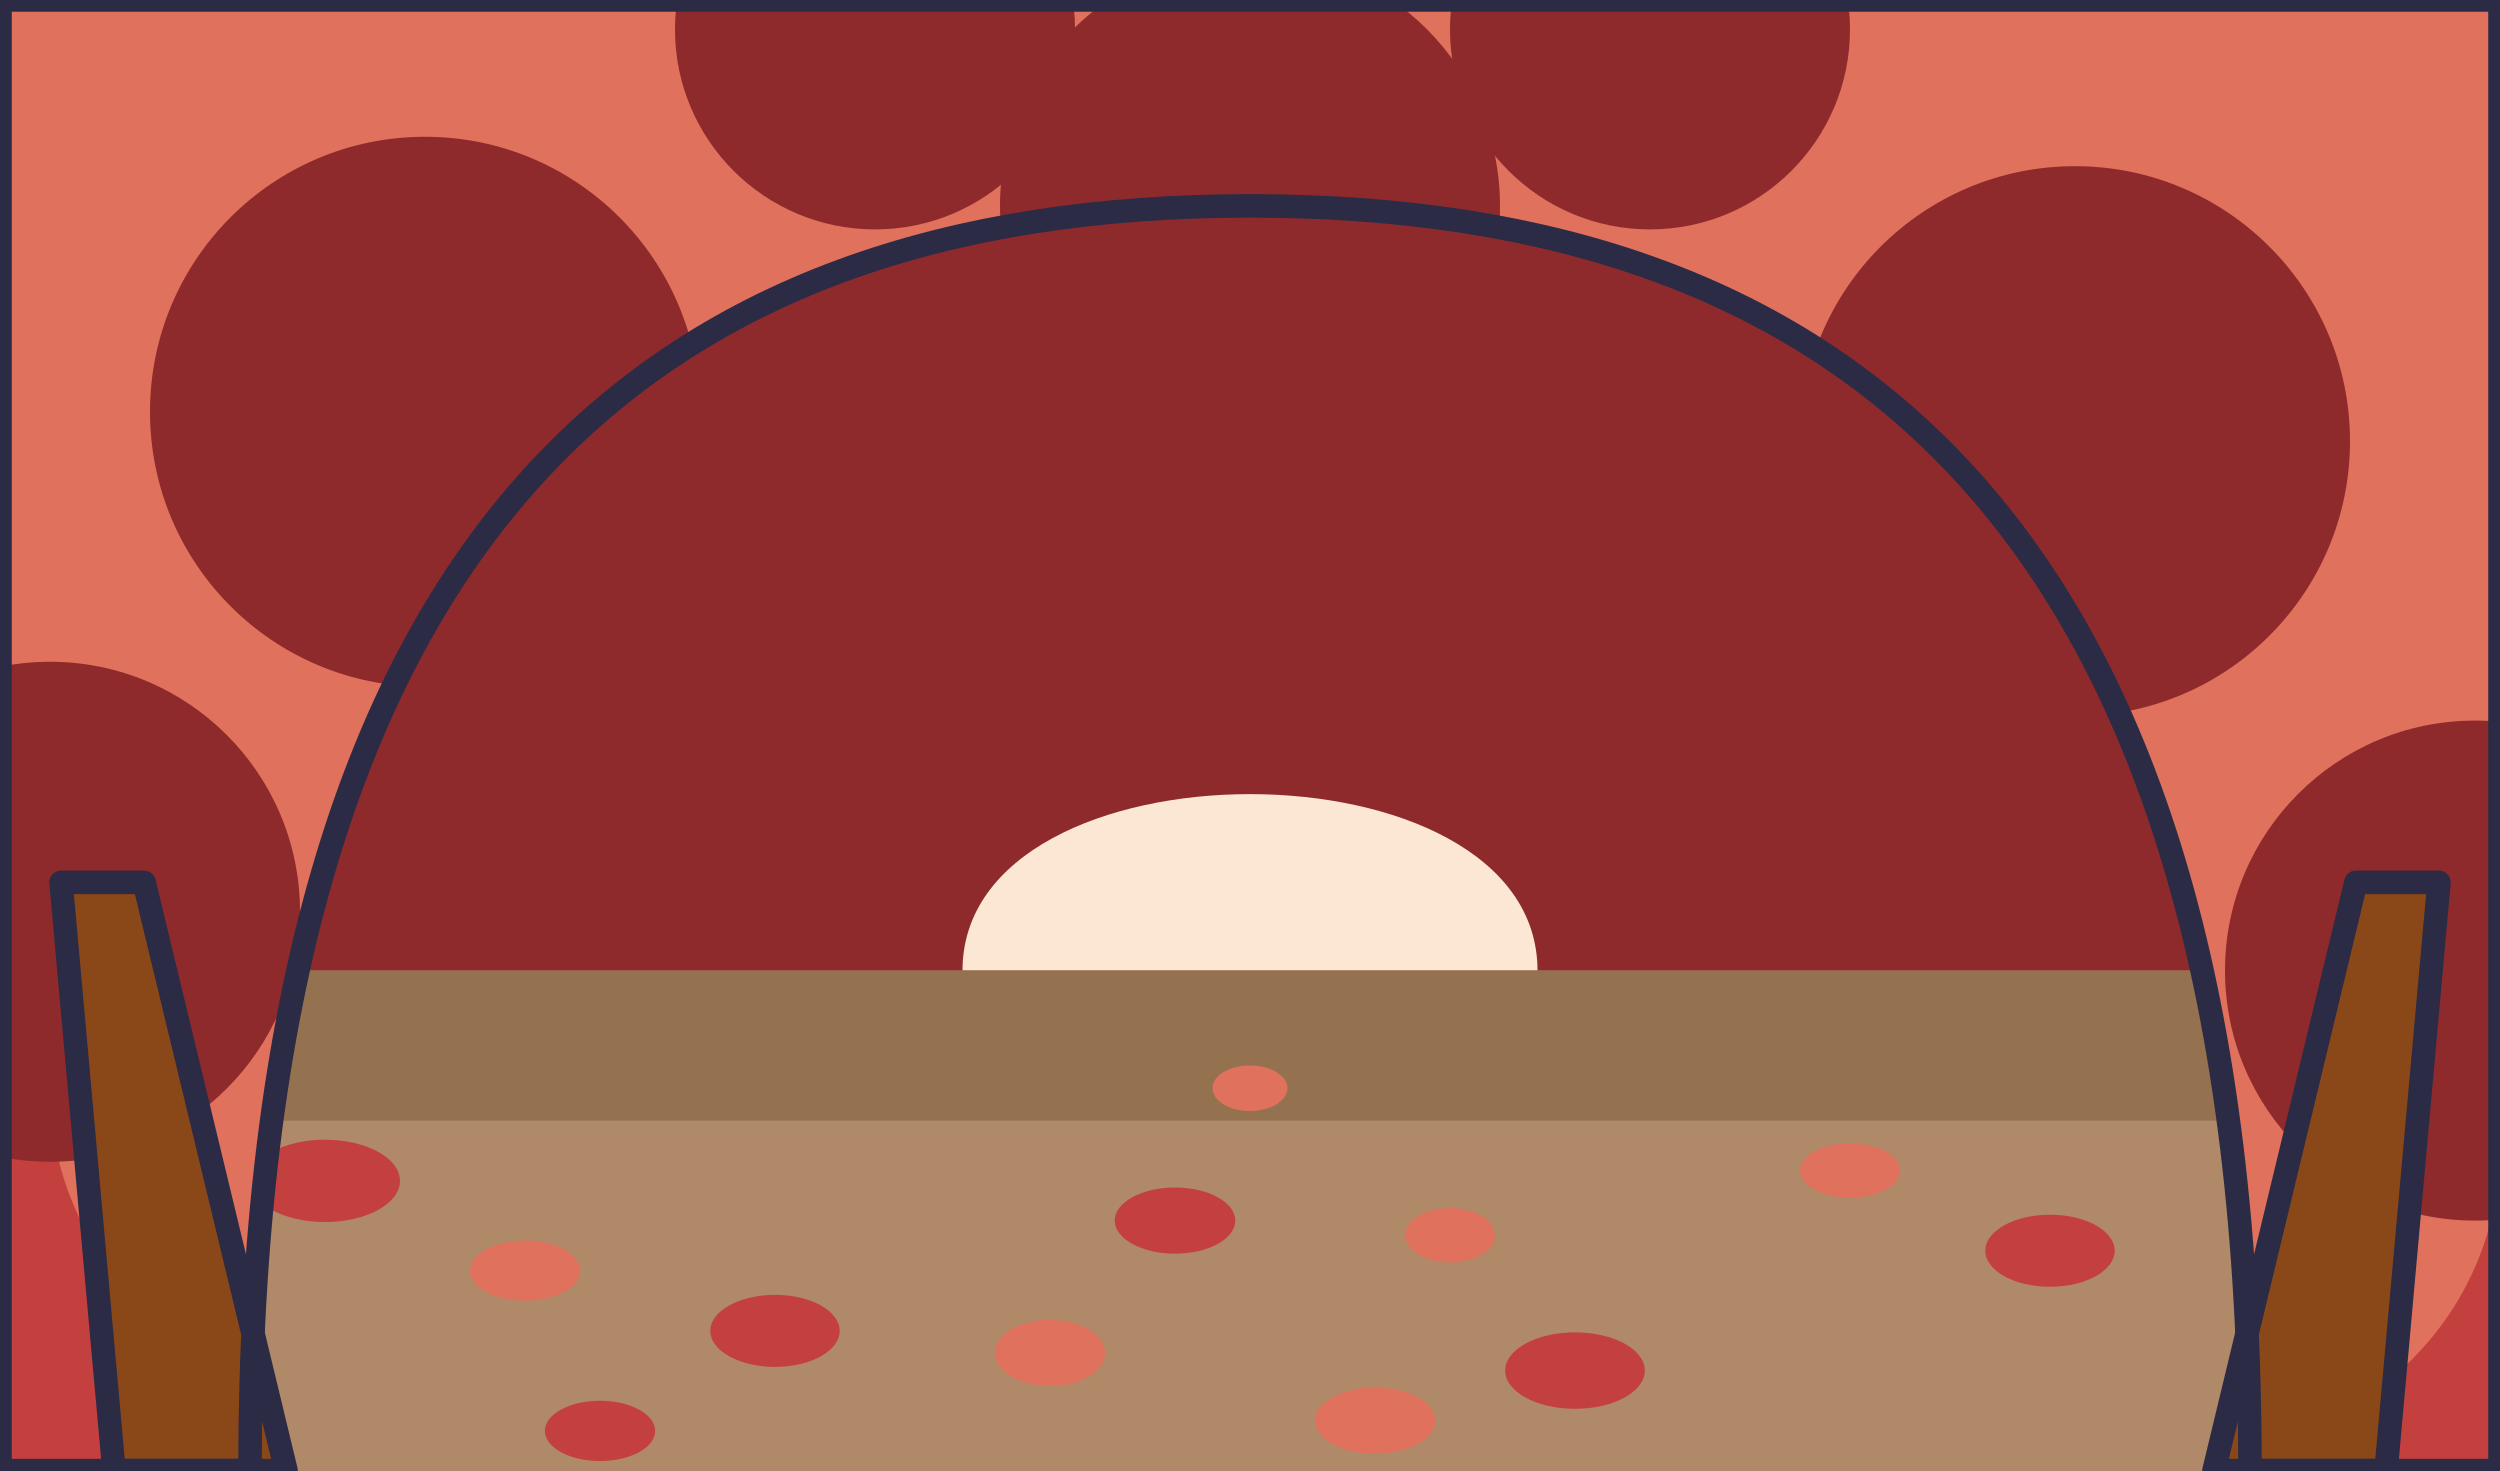
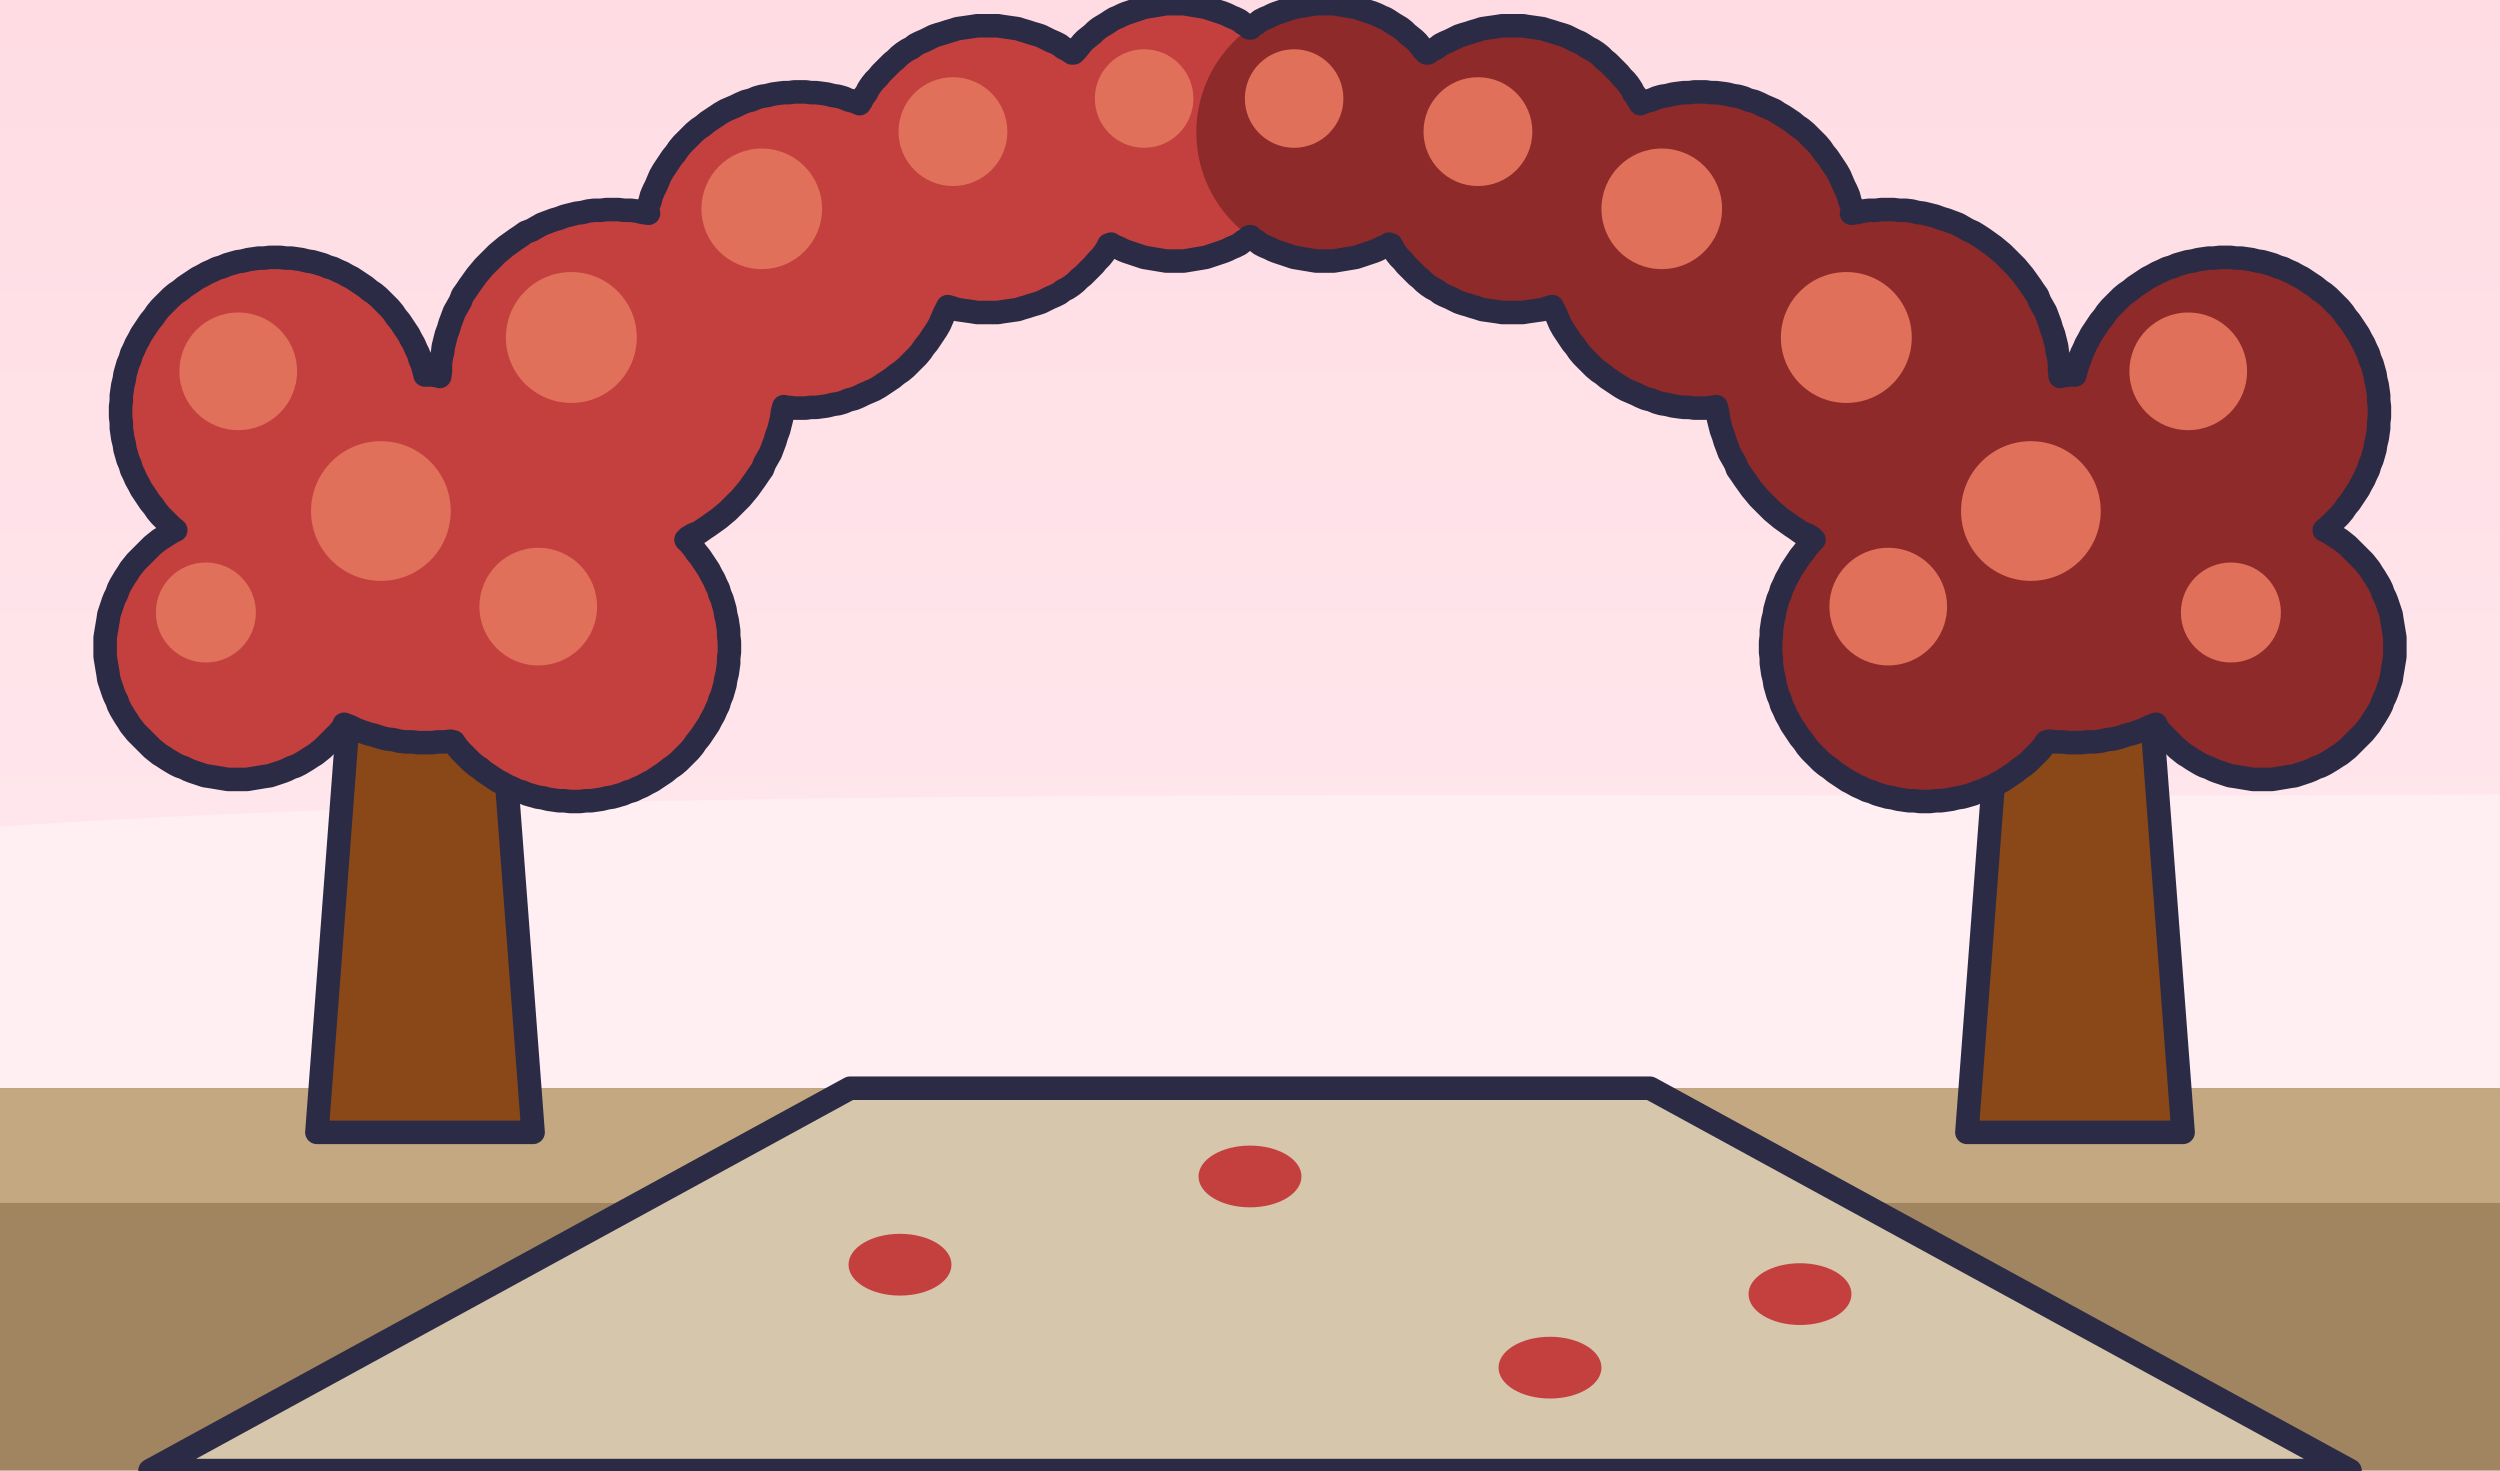
<svg xmlns="http://www.w3.org/2000/svg" viewBox="0 0 340 200" width="340" height="200" role="img" aria-label="내장산 단풍 터널" data-landmark="naejangsan-national-park">
  <defs>
    <linearGradient id="sky" x1="0" y1="0" x2="0" y2="1">
      <stop offset="0" stop-color="#FFDCE4" />
      <stop offset="1" stop-color="#FFEEF2" />
    </linearGradient>
  </defs>
  <rect width="340" height="200" fill="url(#sky)" />
-   <path d="M0,69.4 C95.2,58.4 231.2,63.4 340,57.4 L340,112.0 L0,112.0 Z" fill="#FFEEF2" opacity="1" />
-   <rect y="0" width="340" height="200.0" fill="#8E2A2C" />
-   <path d="M130.9,132.0 C130.9,100.0 209.1,100.0 209.1,132.0 Z" fill="#FBE7D3" />
-   <path d="M0,132.0 L340,132.0 L340,200.0 L0,200.0 Z" fill="#B08968" />
-   <rect y="132.0" width="340" height="20.4" fill="#94714F" />
-   <g fill="#C4403F">
-     <ellipse cx="44.2" cy="160.6" rx="10.2" ry="5.6" />
-     <ellipse cx="105.4" cy="181.0" rx="8.8" ry="4.9" />
-     <ellipse cx="159.8" cy="166.0" rx="8.2" ry="4.5" />
-     <ellipse cx="214.2" cy="186.4" rx="9.5" ry="5.2" />
-     <ellipse cx="278.8" cy="170.1" rx="8.8" ry="4.9" />
-     <ellipse cx="316.2" cy="190.5" rx="8.2" ry="4.5" />
-     <ellipse cx="81.6" cy="194.6" rx="7.5" ry="4.1" />
+   <path d="M0,112.4 C95.2,106.1 231.2,108.9 340.0,108.0 L340.0,148.0 L0,148.0 Z" fill="#FFEEF2" opacity="1" />
+   <rect y="148.0" width="340" height="52.0" fill="#A08560" />
+   <rect y="148.0" width="340" height="15.6" fill="#C4A882" />
+   <path d="M115.6,148.0 L224.4,148.0 L319.6,200.0 L20.4,200.0 Z" fill="#D6C6AC" />
+   <path d="M49.6,68.0 L66.0,68.0 L72.5,154.0 L43.1,154.0 Z" fill="#8A4818" />
+   <path d="M274.0,68.0 L290.4,68.0 L296.9,154.0 L267.5,154.0 Z" fill="#8A4818" />
+   <g fill="none" stroke="#2B2B45" stroke-width="3.2" stroke-linejoin="round" stroke-linecap="round">
+     <path d="M49.6,68.0 L66.0,68.0 L72.5,154.0 L43.1,154.0 Z" />
+     <path d="M274.0,68.0 L290.4,68.0 L296.9,154.0 L267.5,154.0 Z" />
  </g>
-   <g fill="#E0715C">
-     <ellipse cx="71.4" cy="172.8" rx="7.5" ry="4.1" />
-     <ellipse cx="187.0" cy="193.2" rx="8.2" ry="4.5" />
-     <ellipse cx="251.6" cy="159.2" rx="6.8" ry="3.7" />
-   </g>
-   <path d="M0,200.0 L0,0 L340,0 L340,200.0 L306.0,200.0 C306.0,72.0 251.6,28.0 170.0,28.0 C88.4,28.0 34.0,72.0 34.0,200.0 Z" fill="#C4403F" />
-   <clipPath id="cnp">
-     <path d="M0,200.0 L0,0 L340,0 L340,200.0 L306.0,200.0 C306.0,72.0 251.6,28.0 170.0,28.0 C88.4,28.0 34.0,72.0 34.0,200.0 Z" />
-   </clipPath>
-   <g clip-path="url(#cnp)">
-     <g fill="#E0715C">
-       <circle cx="20.4" cy="24.0" r="54.4" />
-       <circle cx="95.2" cy="8.0" r="47.6" />
-       <circle cx="176.8" cy="4.0" r="44.2" />
-       <circle cx="258.4" cy="12.0" r="51.0" />
-       <circle cx="329.8" cy="32.0" r="51.0" />
-       <circle cx="17.0" cy="92.0" r="44.2" />
-       <circle cx="323.0" cy="100.0" r="44.2" />
-       <circle cx="47.6" cy="148.0" r="40.8" />
-       <circle cx="299.2" cy="156.0" r="40.8" />
-     </g>
-     <g fill="#8E2A2C">
-       <circle cx="57.8" cy="56.0" r="37.4" />
-       <circle cx="282.2" cy="60.0" r="37.4" />
-       <circle cx="170.0" cy="28.0" r="34.0" />
-       <circle cx="6.8" cy="124.0" r="34.0" />
-       <circle cx="336.6" cy="132.0" r="34.0" />
-       <circle cx="119.0" cy="4.0" r="27.2" />
-       <circle cx="224.4" cy="4.0" r="27.2" />
-     </g>
-   </g>
-   <path d="M15.5,200.0 L38.9,200.0 L19.6,120.0 L8.3,120.0 Z" fill="#8A4818" />
-   <path d="M301.1,200.0 L324.5,200.0 L331.7,120.0 L320.4,120.0 Z" fill="#8A4818" />
-   <g fill="#E0715C">
-     <ellipse cx="142.8" cy="184.0" rx="7.5" ry="4.5" />
-     <ellipse cx="197.2" cy="168.0" rx="6.1" ry="3.7" />
-     <ellipse cx="170.0" cy="148.0" rx="5.1" ry="3.1" />
+   <circle cx="57.8" cy="76.0" r="25.0" fill="#C4403F" />
+   <circle cx="83.3" cy="52.0" r="23.5" fill="#C4403F" />
+   <circle cx="108.8" cy="34.0" r="21.5" fill="#C4403F" />
+   <circle cx="134.3" cy="23.0" r="19.5" fill="#C4403F" />
+   <circle cx="159.8" cy="18.0" r="17.5" fill="#C4403F" />
+   <circle cx="37.4" cy="56.0" r="21.0" fill="#C4403F" />
+   <circle cx="32.3" cy="88.0" r="18.0" fill="#C4403F" />
+   <circle cx="78.2" cy="88.0" r="21.0" fill="#C4403F" />
+   <circle cx="282.2" cy="76.0" r="25.0" fill="#8E2A2A" />
+   <circle cx="256.7" cy="52.0" r="23.5" fill="#8E2A2A" />
+   <circle cx="231.2" cy="34.0" r="21.5" fill="#8E2A2A" />
+   <circle cx="205.7" cy="23.0" r="19.5" fill="#8E2A2A" />
+   <circle cx="180.2" cy="18.0" r="17.5" fill="#8E2A2A" />
+   <circle cx="302.6" cy="56.0" r="21.0" fill="#8E2A2A" />
+   <circle cx="307.7" cy="88.0" r="18.0" fill="#8E2A2A" />
+   <circle cx="261.8" cy="88.0" r="21.0" fill="#8E2A2A" />
+   <circle cx="51.8" cy="69.5" r="9.5" fill="#E0705A" />
+   <circle cx="77.7" cy="45.9" r="8.9" fill="#E0705A" />
+   <circle cx="103.6" cy="28.4" r="8.2" fill="#E0705A" />
+   <circle cx="129.6" cy="17.9" r="7.4" fill="#E0705A" />
+   <circle cx="155.6" cy="13.4" r="6.7" fill="#E0705A" />
+   <circle cx="32.4" cy="50.5" r="8.0" fill="#E0705A" />
+   <circle cx="28.0" cy="83.3" r="6.8" fill="#E0705A" />
+   <circle cx="73.2" cy="82.5" r="8.0" fill="#E0705A" />
+   <circle cx="276.2" cy="69.5" r="9.5" fill="#E0705A" />
+   <circle cx="251.1" cy="45.9" r="8.9" fill="#E0705A" />
+   <circle cx="226.0" cy="28.4" r="8.2" fill="#E0705A" />
+   <circle cx="201.0" cy="17.9" r="7.4" fill="#E0705A" />
+   <circle cx="176.0" cy="13.4" r="6.7" fill="#E0705A" />
+   <circle cx="297.6" cy="50.5" r="8.0" fill="#E0705A" />
+   <circle cx="303.4" cy="83.3" r="6.8" fill="#E0705A" />
+   <circle cx="256.8" cy="82.5" r="8.0" fill="#E0705A" />
+   <g fill="none" stroke="#2B2B45" stroke-width="3.2" stroke-linejoin="round" stroke-linecap="round">
+     <path d="M61.3,100.8 L60.4,100.9 L59.5,100.9 L58.7,101.0 L57.8,101.0 L56.9,101.0 L56.1,100.9 L55.2,100.9 L54.3,100.8 L53.5,100.6 L52.6,100.5 L51.8,100.3 L50.9,100.0 L50.1,99.8 L49.2,99.5 L48.4,99.2 L47.6,98.8 L46.8,98.5 M57.8,51.0 L58.7,51.0 L59.5,51.1 M106.6,55.3 L106.4,56.1 L106.3,56.9 L106.1,57.7 L105.9,58.5 L105.6,59.3 L105.4,60.0 L105.1,60.8 L104.8,61.6 L104.4,62.3 L104.0,63.0 L103.7,63.8 L103.2,64.5 L102.8,65.1 L102.3,65.8 L101.8,66.5 L101.3,67.1 L100.8,67.7 L100.2,68.3 L99.6,68.9 L99.0,69.5 L98.4,70.0 L97.8,70.5 L97.1,71.0 L96.4,71.5 L95.8,71.9 L95.1,72.4 L94.3,72.7 L93.6,73.1 M59.8,51.2 L59.9,50.4 L59.9,49.5 L60.0,48.7 L60.2,47.9 L60.3,47.1 L60.5,46.3 L60.7,45.5 L61.0,44.7 L61.2,44.0 L61.5,43.2 L61.8,42.4 L62.2,41.7 L62.6,41.0 L62.9,40.2 L63.4,39.5 L63.8,38.9 L64.3,38.2 L64.8,37.5 L65.3,36.9 L65.8,36.3 L66.4,35.7 L67.0,35.1 L67.6,34.5 L68.2,34.0 L68.8,33.5 L69.5,33.0 L70.2,32.5 L70.8,32.1 L71.5,31.6 L72.3,31.3 L73.0,30.9 L73.7,30.5 L74.5,30.2 L75.3,29.9 L76.0,29.7 L76.8,29.4 L77.6,29.2 L78.4,29.0 L79.2,28.9 L80.0,28.7 L80.8,28.6 L81.7,28.6 L82.5,28.5 L83.3,28.5 L84.1,28.5 L84.9,28.6 L85.8,28.6 L86.6,28.7 L87.4,28.9 L88.2,29.0 M128.7,42.1 L128.4,42.7 L128.1,43.4 L127.8,44.1 L127.4,44.8 L127.0,45.4 L126.6,46.0 L126.2,46.6 L125.7,47.2 L125.3,47.8 L124.8,48.4 L124.3,48.9 L123.7,49.5 L123.2,50.0 L122.6,50.5 L122.0,50.9 L121.4,51.4 L120.8,51.8 L120.2,52.2 L119.6,52.6 L118.9,53.0 L118.2,53.3 L117.5,53.6 L116.9,53.9 L116.2,54.2 L115.4,54.4 L114.7,54.7 L114.0,54.9 L113.3,55.0 L112.5,55.2 L111.8,55.3 L111.0,55.4 L110.3,55.4 L109.6,55.5 L108.8,55.5 L108.0,55.5 L107.3,55.4 L106.6,55.4 M87.9,28.8 L88.1,28.1 L88.4,27.4 L88.6,26.6 L88.9,25.9 L89.2,25.3 L89.5,24.6 L89.8,23.9 L90.2,23.2 L90.6,22.6 L91.0,22.0 L91.4,21.4 L91.9,20.8 L92.3,20.2 L92.8,19.6 L93.3,19.1 L93.9,18.5 L94.4,18.0 L95.0,17.5 L95.6,17.1 L96.2,16.6 L96.8,16.2 L97.4,15.8 L98.0,15.4 L98.7,15.0 L99.4,14.7 L100.1,14.4 L100.7,14.1 L101.4,13.8 L102.2,13.6 L102.9,13.3 L103.6,13.1 L104.3,13.0 L105.1,12.8 L105.8,12.7 L106.6,12.6 L107.3,12.6 L108.0,12.5 L108.8,12.5 L109.6,12.5 L110.3,12.6 L111.0,12.6 L111.8,12.7 L112.5,12.8 L113.3,13.0 L114.0,13.1 L114.7,13.3 L115.4,13.6 L116.2,13.8 L116.9,14.1 M150.8,33.3 L150.5,33.9 L150.1,34.5 L149.7,35.0 L149.2,35.5 L148.8,36.0 L148.3,36.5 L147.8,37.0 L147.3,37.5 L146.8,37.9 L146.3,38.4 L145.8,38.8 L145.2,39.2 L144.6,39.5 L144.1,39.9 L143.5,40.2 L142.8,40.5 L142.2,40.8 L141.6,41.1 L141.0,41.3 L140.3,41.5 L139.7,41.7 L139.0,41.9 L138.4,42.1 L137.7,42.2 L137.0,42.3 L136.3,42.4 L135.7,42.5 L135.0,42.5 L134.3,42.5 L133.6,42.5 L132.9,42.5 L132.3,42.4 L131.6,42.3 L130.9,42.2 L130.2,42.1 L129.6,41.9 L128.9,41.7 M117.1,13.8 L117.4,13.2 L117.8,12.7 L118.1,12.1 L118.5,11.5 L118.9,11.0 L119.4,10.5 L119.8,10.0 L120.3,9.5 L120.8,9.0 L121.3,8.5 L121.8,8.1 L122.3,7.6 L122.8,7.2 L123.4,6.8 L124.0,6.5 L124.5,6.1 L125.1,5.8 L125.8,5.5 L126.4,5.2 L127.0,4.9 L127.6,4.7 L128.3,4.5 L128.9,4.3 L129.6,4.1 L130.2,3.9 L130.9,3.8 L131.6,3.7 L132.3,3.6 L132.9,3.5 L133.6,3.5 L134.3,3.5 L135.0,3.5 L135.7,3.5 L136.3,3.6 L137.0,3.7 L137.7,3.8 L138.4,3.9 L139.0,4.1 L139.7,4.3 L140.3,4.5 L141.0,4.7 L141.6,4.9 L142.2,5.2 L142.8,5.5 L143.5,5.8 L144.1,6.1 L144.6,6.5 L145.2,6.8 L145.8,7.2 M170.1,32.2 L169.6,32.5 L169.1,32.8 L168.6,33.2 L168.0,33.5 L167.5,33.7 L166.9,34.0 L166.4,34.2 L165.8,34.4 L165.2,34.6 L164.6,34.8 L164.0,35.0 L163.4,35.1 L162.8,35.2 L162.2,35.3 L161.6,35.4 L161.0,35.5 L160.4,35.5 L159.8,35.5 L159.2,35.5 L158.6,35.5 L158.0,35.4 L157.4,35.3 L156.8,35.2 L156.2,35.1 L155.6,35.0 L155.0,34.8 L154.4,34.6 L153.8,34.4 L153.2,34.2 L152.7,34.0 L152.1,33.7 L151.6,33.5 L151.1,33.2 M146.0,7.2 L146.4,6.8 L146.8,6.3 L147.2,5.8 L147.6,5.4 L148.1,5.0 L148.6,4.6 L149.0,4.2 L149.5,3.8 L150.0,3.5 L150.5,3.2 L151.1,2.8 L151.6,2.5 L152.1,2.3 L152.7,2.0 L153.2,1.8 L153.8,1.6 L154.4,1.4 L155.0,1.2 L155.6,1.0 L156.2,0.9 L156.8,0.8 L157.4,0.7 L158.0,0.6 L158.6,0.5 L159.2,0.5 L159.8,0.5 L160.4,0.5 L161.0,0.5 L161.6,0.6 L162.2,0.7 L162.8,0.8 L163.4,0.9 L164.0,1.0 L164.6,1.2 L165.2,1.4 L165.8,1.6 L166.4,1.8 L166.9,2.0 L167.5,2.3 L168.0,2.5 L168.6,2.8 L169.1,3.2 L169.6,3.5 L170.1,3.8 M23.9,72.1 L23.3,71.6 L22.8,71.1 L22.3,70.6 L21.8,70.1 L21.3,69.5 L20.9,68.9 L20.4,68.3 L20.0,67.7 L19.6,67.1 L19.2,66.5 L18.9,65.9 L18.5,65.2 L18.2,64.5 L17.9,63.9 L17.7,63.2 L17.4,62.5 L17.2,61.8 L17.0,61.1 L16.9,60.4 L16.7,59.6 L16.6,58.9 L16.5,58.2 L16.5,57.5 L16.4,56.7 L16.4,56.0 L16.4,55.3 L16.5,54.5 L16.5,53.8 L16.6,53.1 L16.7,52.4 L16.9,51.6 L17.0,50.9 L17.2,50.2 L17.4,49.5 L17.7,48.8 L17.9,48.1 L18.2,47.5 L18.5,46.8 L18.9,46.1 L19.2,45.5 L19.6,44.9 L20.0,44.3 L20.4,43.7 L20.9,43.1 L21.3,42.5 L21.8,41.9 L22.3,41.4 L22.8,40.9 L23.3,40.4 L23.9,39.9 L24.5,39.5 L25.1,39.0 L25.7,38.6 L26.3,38.2 L26.9,37.8 L27.5,37.5 L28.2,37.1 L28.9,36.8 L29.5,36.5 L30.2,36.3 L30.9,36.0 L31.6,35.8 L32.3,35.6 L33.0,35.5 L33.8,35.3 L34.5,35.2 L35.2,35.1 L35.9,35.1 L36.7,35.0 L37.4,35.0 L38.1,35.0 L38.9,35.1 L39.6,35.1 L40.3,35.2 L41.0,35.3 L41.8,35.5 L42.5,35.6 L43.2,35.8 L43.9,36.0 L44.6,36.3 L45.3,36.5 L45.9,36.8 L46.6,37.1 L47.3,37.5 L47.9,37.8 L48.5,38.2 L49.1,38.6 L49.7,39.0 L50.3,39.5 L50.9,39.9 L51.5,40.4 L52.0,40.9 L52.5,41.4 L53.0,41.9 L53.5,42.5 L53.9,43.1 L54.4,43.7 L54.8,44.3 L55.2,44.9 L55.6,45.5 L55.9,46.1 L56.3,46.8 L56.6,47.5 L56.9,48.1 L57.1,48.8 L57.4,49.5 L57.6,50.2 L57.8,50.9 M46.9,98.6 L46.5,99.1 L46.1,99.6 L45.7,100.0 L45.2,100.5 L44.8,100.9 L44.3,101.4 L43.9,101.8 L43.4,102.2 L42.9,102.6 L42.4,102.9 L41.8,103.3 L41.3,103.6 L40.8,103.9 L40.2,104.2 L39.6,104.4 L39.0,104.7 L38.5,104.9 L37.9,105.1 L37.3,105.3 L36.7,105.5 L36.0,105.6 L35.4,105.7 L34.8,105.8 L34.2,105.9 L33.6,106.0 L32.9,106.0 L32.3,106.0 L31.7,106.0 L31.0,106.0 L30.4,105.9 L29.8,105.8 L29.2,105.7 L28.6,105.6 L27.9,105.5 L27.3,105.3 L26.7,105.1 L26.1,104.9 L25.6,104.7 L25.0,104.4 L24.4,104.2 L23.8,103.9 L23.3,103.6 L22.8,103.3 L22.2,102.9 L21.7,102.6 L21.2,102.2 L20.7,101.8 L20.3,101.4 L19.8,100.9 L19.4,100.5 L18.9,100.0 L18.5,99.6 L18.1,99.1 L17.7,98.6 L17.4,98.1 L17.0,97.5 L16.7,97.0 L16.4,96.5 L16.1,95.9 L15.9,95.3 L15.6,94.7 L15.4,94.2 L15.2,93.6 L15.0,93.0 L14.8,92.4 L14.7,91.7 L14.6,91.1 L14.5,90.5 L14.4,89.9 L14.3,89.3 L14.3,88.6 L14.3,88.0 L14.3,87.4 L14.3,86.7 L14.4,86.1 L14.5,85.5 L14.6,84.9 L14.7,84.3 L14.8,83.6 L15.0,83.0 L15.2,82.4 L15.4,81.8 L15.6,81.3 L15.9,80.7 L16.1,80.1 L16.4,79.5 L16.7,79.0 L17.0,78.5 L17.4,77.9 L17.7,77.4 L18.1,76.9 L18.5,76.4 L18.9,76.0 L19.4,75.5 L19.8,75.1 L20.3,74.6 L20.7,74.2 L21.2,73.8 L21.7,73.4 L22.2,73.1 L22.8,72.7 L23.3,72.4 L23.8,72.1 M99.2,88.0 L99.2,88.7 L99.1,89.5 L99.1,90.2 L99.0,90.9 L98.9,91.6 L98.7,92.4 L98.6,93.1 L98.4,93.8 L98.2,94.5 L97.9,95.2 L97.7,95.9 L97.4,96.5 L97.1,97.2 L96.7,97.9 L96.4,98.5 L96.0,99.1 L95.6,99.7 L95.2,100.3 L94.7,100.9 L94.3,101.5 L93.8,102.1 L93.3,102.6 L92.8,103.1 L92.3,103.6 L91.7,104.1 L91.1,104.5 L90.5,105.0 L89.9,105.4 L89.3,105.8 L88.7,106.2 L88.1,106.5 L87.4,106.9 L86.7,107.2 L86.1,107.5 L85.4,107.7 L84.7,108.0 L84.0,108.2 L83.3,108.4 L82.6,108.5 L81.8,108.7 L81.1,108.8 L80.4,108.9 L79.7,108.9 L78.9,109.0 L78.2,109.0 L77.5,109.0 L76.7,108.9 L76.0,108.9 L75.3,108.8 L74.6,108.7 L73.8,108.5 L73.1,108.4 L72.4,108.2 L71.7,108.0 L71.0,107.7 L70.3,107.5 L69.7,107.2 L69.0,106.9 L68.3,106.5 L67.7,106.2 L67.1,105.8 L66.5,105.4 L65.9,105.0 L65.3,104.5 L64.7,104.1 L64.1,103.6 L63.6,103.1 L63.1,102.6 L62.6,102.1 L62.1,101.5 L61.7,100.9 M93.3,73.4 L93.8,73.9 L94.3,74.5 L94.7,75.1 L95.2,75.7 L95.6,76.3 L96.0,76.9 L96.4,77.5 L96.7,78.1 L97.1,78.8 L97.4,79.5 L97.7,80.1 L97.9,80.8 L98.2,81.5 L98.4,82.2 L98.6,82.9 L98.7,83.6 L98.9,84.4 L99.0,85.1 L99.1,85.8 L99.1,86.5 L99.2,87.3 L99.2,88.0 M293.2,98.5 L292.4,98.8 L291.6,99.2 L290.8,99.5 L289.9,99.8 L289.1,100.0 L288.2,100.3 L287.4,100.5 L286.5,100.6 L285.7,100.8 L284.8,100.9 L283.9,100.9 L283.1,101.0 L282.2,101.0 L281.3,101.0 L280.5,100.9 L279.6,100.9 L278.7,100.8 M280.5,51.1 L281.3,51.0 L282.2,51.0 M246.4,73.1 L245.7,72.7 L244.9,72.4 L244.2,71.9 L243.6,71.5 L242.9,71.0 L242.2,70.5 L241.6,70.0 L241.0,69.5 L240.4,68.9 L239.8,68.3 L239.2,67.7 L238.7,67.1 L238.2,66.5 L237.7,65.8 L237.2,65.1 L236.8,64.5 L236.3,63.8 L236.0,63.0 L235.6,62.3 L235.2,61.6 L234.9,60.8 L234.6,60.0 L234.4,59.3 L234.1,58.5 L233.9,57.7 L233.7,56.9 L233.6,56.1 L233.4,55.3 M251.8,29.0 L252.6,28.9 L253.4,28.7 L254.2,28.6 L255.1,28.6 L255.9,28.5 L256.7,28.5 L257.5,28.5 L258.3,28.6 L259.2,28.6 L260.0,28.7 L260.8,28.9 L261.6,29.0 L262.4,29.2 L263.2,29.4 L264.0,29.7 L264.7,29.9 L265.5,30.2 L266.3,30.5 L267.0,30.9 L267.7,31.3 L268.4,31.6 L269.2,32.1 L269.8,32.5 L270.5,33.0 L271.2,33.5 L271.8,34.0 L272.4,34.5 L273.0,35.1 L273.6,35.7 L274.2,36.3 L274.7,36.9 L275.2,37.5 L275.7,38.2 L276.2,38.9 L276.6,39.5 L277.1,40.2 L277.4,41.0 L277.8,41.7 L278.2,42.4 L278.5,43.2 L278.8,44.0 L279.0,44.7 L279.3,45.5 L279.5,46.3 L279.7,47.1 L279.8,47.9 L280.0,48.7 L280.1,49.5 L280.1,50.4 L280.2,51.2 M233.4,55.4 L232.7,55.4 L232.0,55.5 L231.2,55.5 L230.4,55.5 L229.7,55.4 L229.0,55.4 L228.2,55.3 L227.5,55.2 L226.7,55.0 L226.0,54.9 L225.3,54.7 L224.6,54.4 L223.8,54.2 L223.1,53.9 L222.5,53.6 L221.8,53.3 L221.1,53.0 L220.4,52.6 L219.8,52.2 L219.2,51.8 L218.6,51.4 L218.0,50.9 L217.4,50.5 L216.8,50.0 L216.3,49.5 L215.7,48.9 L215.2,48.4 L214.7,47.8 L214.3,47.2 L213.8,46.6 L213.4,46.0 L213.0,45.4 L212.6,44.8 L212.2,44.1 L211.9,43.4 L211.6,42.7 L211.3,42.1 M223.1,14.1 L223.8,13.8 L224.6,13.6 L225.3,13.3 L226.0,13.1 L226.7,13.0 L227.5,12.8 L228.2,12.7 L229.0,12.6 L229.7,12.6 L230.4,12.5 L231.2,12.5 L232.0,12.5 L232.7,12.6 L233.4,12.6 L234.2,12.7 L234.9,12.8 L235.7,13.0 L236.4,13.1 L237.1,13.3 L237.8,13.6 L238.6,13.8 L239.3,14.1 L239.9,14.4 L240.6,14.7 L241.3,15.0 L241.9,15.4 L242.6,15.8 L243.2,16.2 L243.8,16.6 L244.4,17.1 L245.0,17.5 L245.6,18.0 L246.1,18.5 L246.7,19.1 L247.2,19.6 L247.7,20.2 L248.1,20.8 L248.6,21.4 L249.0,22.0 L249.4,22.6 L249.8,23.2 L250.2,23.9 L250.5,24.6 L250.8,25.3 L251.1,25.9 L251.4,26.6 L251.6,27.4 L251.9,28.1 L252.1,28.8 M211.1,41.7 L210.4,41.9 L209.8,42.1 L209.1,42.2 L208.4,42.3 L207.7,42.4 L207.1,42.5 L206.4,42.5 L205.7,42.5 L205.0,42.5 L204.3,42.5 L203.7,42.4 L203.0,42.3 L202.3,42.2 L201.6,42.1 L201.0,41.9 L200.3,41.7 L199.7,41.5 L199.0,41.3 L198.4,41.1 L197.8,40.8 L197.2,40.5 L196.5,40.2 L195.9,39.9 L195.4,39.5 L194.8,39.2 L194.2,38.8 L193.7,38.4 L193.2,37.9 L192.7,37.5 L192.2,37.0 L191.7,36.5 L191.2,36.0 L190.8,35.5 L190.3,35.0 L189.9,34.5 L189.5,33.9 L189.2,33.3 M194.2,7.2 L194.8,6.8 L195.4,6.5 L195.9,6.1 L196.5,5.8 L197.2,5.5 L197.8,5.2 L198.4,4.9 L199.0,4.7 L199.7,4.5 L200.3,4.3 L201.0,4.1 L201.6,3.9 L202.3,3.8 L203.0,3.7 L203.7,3.6 L204.3,3.5 L205.0,3.5 L205.7,3.5 L206.4,3.5 L207.1,3.5 L207.7,3.6 L208.4,3.7 L209.1,3.8 L209.8,3.9 L210.4,4.1 L211.1,4.3 L211.7,4.5 L212.4,4.7 L213.0,4.9 L213.6,5.2 L214.2,5.5 L214.9,5.8 L215.4,6.1 L216.0,6.5 L216.6,6.8 L217.2,7.2 L217.7,7.6 L218.2,8.1 L218.7,8.5 L219.2,9.0 L219.7,9.5 L220.2,10.0 L220.6,10.5 L221.1,11.0 L221.5,11.5 L221.9,12.1 L222.2,12.7 L222.6,13.2 L222.9,13.8 M188.9,33.2 L188.4,33.5 L187.9,33.7 L187.3,34.0 L186.8,34.2 L186.2,34.4 L185.6,34.6 L185.0,34.8 L184.4,35.0 L183.8,35.1 L183.2,35.2 L182.6,35.3 L182.0,35.4 L181.4,35.5 L180.8,35.5 L180.2,35.5 L179.6,35.5 L179.0,35.5 L178.4,35.4 L177.8,35.3 L177.2,35.2 L176.6,35.1 L176.0,35.0 L175.4,34.8 L174.8,34.6 L174.2,34.4 L173.6,34.2 L173.1,34.0 L172.5,33.7 L172.0,33.5 L171.4,33.2 L170.9,32.8 L170.4,32.5 L169.9,32.2 M169.9,3.8 L170.4,3.5 L170.9,3.2 L171.4,2.8 L172.0,2.5 L172.5,2.3 L173.1,2.0 L173.6,1.8 L174.2,1.6 L174.8,1.4 L175.4,1.2 L176.0,1.0 L176.6,0.9 L177.2,0.8 L177.8,0.7 L178.4,0.6 L179.0,0.5 L179.6,0.5 L180.2,0.5 L180.8,0.5 L181.4,0.5 L182.0,0.6 L182.6,0.7 L183.2,0.8 L183.8,0.9 L184.4,1.0 L185.0,1.2 L185.6,1.4 L186.2,1.6 L186.8,1.8 L187.3,2.0 L187.9,2.3 L188.4,2.5 L188.9,2.8 L189.5,3.2 L190.0,3.5 L190.5,3.8 L191.0,4.2 L191.4,4.6 L191.9,5.0 L192.4,5.4 L192.8,5.8 L193.2,6.3 L193.6,6.8 L194.0,7.2 M323.6,56.0 L323.6,56.7 L323.5,57.5 L323.5,58.2 L323.4,58.9 L323.3,59.6 L323.1,60.4 L323.0,61.1 L322.8,61.8 L322.6,62.5 L322.3,63.2 L322.1,63.9 L321.8,64.5 L321.5,65.2 L321.1,65.9 L320.8,66.5 L320.4,67.1 L320.0,67.7 L319.6,68.3 L319.1,68.9 L318.7,69.5 L318.2,70.1 L317.7,70.6 L317.2,71.1 L316.7,71.6 L316.1,72.1 M282.2,50.9 L282.4,50.2 L282.6,49.5 L282.9,48.8 L283.1,48.1 L283.4,47.5 L283.7,46.8 L284.1,46.1 L284.4,45.5 L284.8,44.9 L285.2,44.3 L285.6,43.7 L286.1,43.1 L286.5,42.5 L287.0,41.9 L287.5,41.4 L288.0,40.9 L288.5,40.4 L289.1,39.9 L289.7,39.5 L290.3,39.0 L290.9,38.6 L291.5,38.2 L292.1,37.8 L292.7,37.5 L293.4,37.1 L294.1,36.8 L294.7,36.5 L295.4,36.3 L296.1,36.0 L296.8,35.8 L297.5,35.6 L298.2,35.5 L299.0,35.3 L299.7,35.2 L300.4,35.1 L301.1,35.1 L301.9,35.0 L302.6,35.0 L303.3,35.0 L304.1,35.1 L304.8,35.1 L305.5,35.2 L306.2,35.3 L307.0,35.5 L307.7,35.6 L308.4,35.8 L309.1,36.0 L309.8,36.3 L310.5,36.5 L311.1,36.8 L311.8,37.1 L312.5,37.5 L313.1,37.8 L313.7,38.2 L314.3,38.6 L314.9,39.0 L315.5,39.5 L316.1,39.9 L316.7,40.4 L317.2,40.9 L317.7,41.4 L318.2,41.9 L318.7,42.5 L319.1,43.1 L319.6,43.7 L320.0,44.3 L320.4,44.9 L320.8,45.5 L321.1,46.1 L321.5,46.8 L321.8,47.5 L322.1,48.1 L322.3,48.8 L322.6,49.5 L322.8,50.2 L323.0,50.9 L323.1,51.6 L323.3,52.4 L323.4,53.1 L323.5,53.8 L323.5,54.5 L323.6,55.3 L323.6,56.0 M325.7,88.0 L325.7,88.6 L325.7,89.3 L325.6,89.9 L325.5,90.5 L325.4,91.1 L325.3,91.7 L325.2,92.4 L325.0,93.0 L324.8,93.6 L324.6,94.2 L324.4,94.7 L324.1,95.3 L323.9,95.9 L323.6,96.5 L323.3,97.0 L323.0,97.5 L322.6,98.1 L322.3,98.6 L321.9,99.1 L321.5,99.6 L321.1,100.0 L320.6,100.5 L320.2,100.9 L319.7,101.4 L319.3,101.8 L318.8,102.2 L318.3,102.6 L317.8,102.9 L317.2,103.3 L316.7,103.6 L316.2,103.9 L315.6,104.2 L315.0,104.4 L314.4,104.7 L313.9,104.9 L313.3,105.1 L312.7,105.3 L312.1,105.5 L311.4,105.6 L310.8,105.7 L310.2,105.8 L309.6,105.9 L309.0,106.0 L308.3,106.0 L307.7,106.0 L307.1,106.0 L306.4,106.0 L305.8,105.9 L305.2,105.8 L304.6,105.7 L304.0,105.6 L303.3,105.5 L302.7,105.3 L302.1,105.1 L301.5,104.9 L301.0,104.7 L300.4,104.4 L299.8,104.2 L299.2,103.9 L298.7,103.6 L298.2,103.3 L297.6,102.9 L297.1,102.6 L296.6,102.2 L296.1,101.8 L295.7,101.4 L295.2,100.9 L294.8,100.5 L294.3,100.0 L293.9,99.6 L293.5,99.1 L293.1,98.6 M316.2,72.1 L316.7,72.4 L317.2,72.7 L317.8,73.1 L318.3,73.4 L318.8,73.8 L319.3,74.2 L319.7,74.6 L320.2,75.1 L320.6,75.5 L321.1,76.0 L321.5,76.4 L321.9,76.9 L322.3,77.4 L322.6,77.9 L323.0,78.5 L323.3,79.0 L323.6,79.5 L323.9,80.1 L324.1,80.7 L324.4,81.3 L324.6,81.8 L324.8,82.4 L325.0,83.0 L325.2,83.6 L325.3,84.3 L325.4,84.9 L325.5,85.5 L325.6,86.1 L325.7,86.7 L325.7,87.4 L325.7,88.0 M278.3,100.9 L277.9,101.5 L277.4,102.1 L276.9,102.6 L276.4,103.1 L275.9,103.6 L275.3,104.1 L274.7,104.5 L274.1,105.0 L273.5,105.4 L272.9,105.8 L272.3,106.2 L271.7,106.5 L271.0,106.9 L270.3,107.2 L269.7,107.5 L269.0,107.7 L268.3,108.0 L267.6,108.2 L266.9,108.4 L266.2,108.5 L265.4,108.7 L264.7,108.8 L264.0,108.9 L263.3,108.9 L262.5,109.0 L261.8,109.0 L261.1,109.0 L260.3,108.9 L259.6,108.9 L258.9,108.8 L258.2,108.7 L257.4,108.5 L256.7,108.4 L256.0,108.2 L255.3,108.0 L254.6,107.7 L253.9,107.5 L253.3,107.2 L252.6,106.9 L251.9,106.5 L251.3,106.2 L250.7,105.8 L250.1,105.4 L249.5,105.0 L248.9,104.5 L248.3,104.1 L247.7,103.6 L247.2,103.1 L246.7,102.6 L246.2,102.1 L245.7,101.5 L245.3,100.9 L244.8,100.3 L244.4,99.7 L244.0,99.1 L243.6,98.5 L243.3,97.9 L242.9,97.2 L242.6,96.5 L242.3,95.9 L242.1,95.2 L241.8,94.5 L241.6,93.8 L241.4,93.1 L241.3,92.4 L241.1,91.6 L241.0,90.9 L240.9,90.2 L240.9,89.5 L240.8,88.7 L240.8,88.0 L240.8,87.3 L240.9,86.5 L240.9,85.8 L241.0,85.1 L241.1,84.4 L241.3,83.6 L241.4,82.9 L241.6,82.2 L241.8,81.5 L242.1,80.8 L242.3,80.1 L242.6,79.5 L242.9,78.8 L243.3,78.1 L243.6,77.5 L244.0,76.9 L244.4,76.3 L244.8,75.7 L245.3,75.1 L245.7,74.5 L246.2,73.9 L246.7,73.4" />
  </g>
  <g fill="none" stroke="#2B2B45" stroke-width="3.2" stroke-linejoin="round" stroke-linecap="round">
-     <path d="M15.5,200.0 L38.9,200.0 L19.6,120.0 L8.3,120.0 Z" />
-     <path d="M301.1,200.0 L324.5,200.0 L331.7,120.0 L320.4,120.0 Z" />
-     <path d="M0,200.0 L0,0 L340,0 L340,200.0 L306.0,200.0 C306.0,72.0 251.6,28.0 170.0,28.0 C88.4,28.0 34.0,72.0 34.0,200.0 Z" />
+     <path d="M115.6,148.0 L224.4,148.0 L319.6,200.0 L20.4,200.0 Z" />
  </g>
+   <ellipse cx="122.4" cy="172.0" rx="7.0" ry="4.2" fill="#C4403F" />
+   <ellipse cx="210.8" cy="186.0" rx="7.0" ry="4.2" fill="#C4403F" />
+   <ellipse cx="170.0" cy="160.0" rx="7.0" ry="4.2" fill="#C4403F" />
+   <ellipse cx="244.8" cy="176.0" rx="7.0" ry="4.2" fill="#C4403F" />
</svg>
